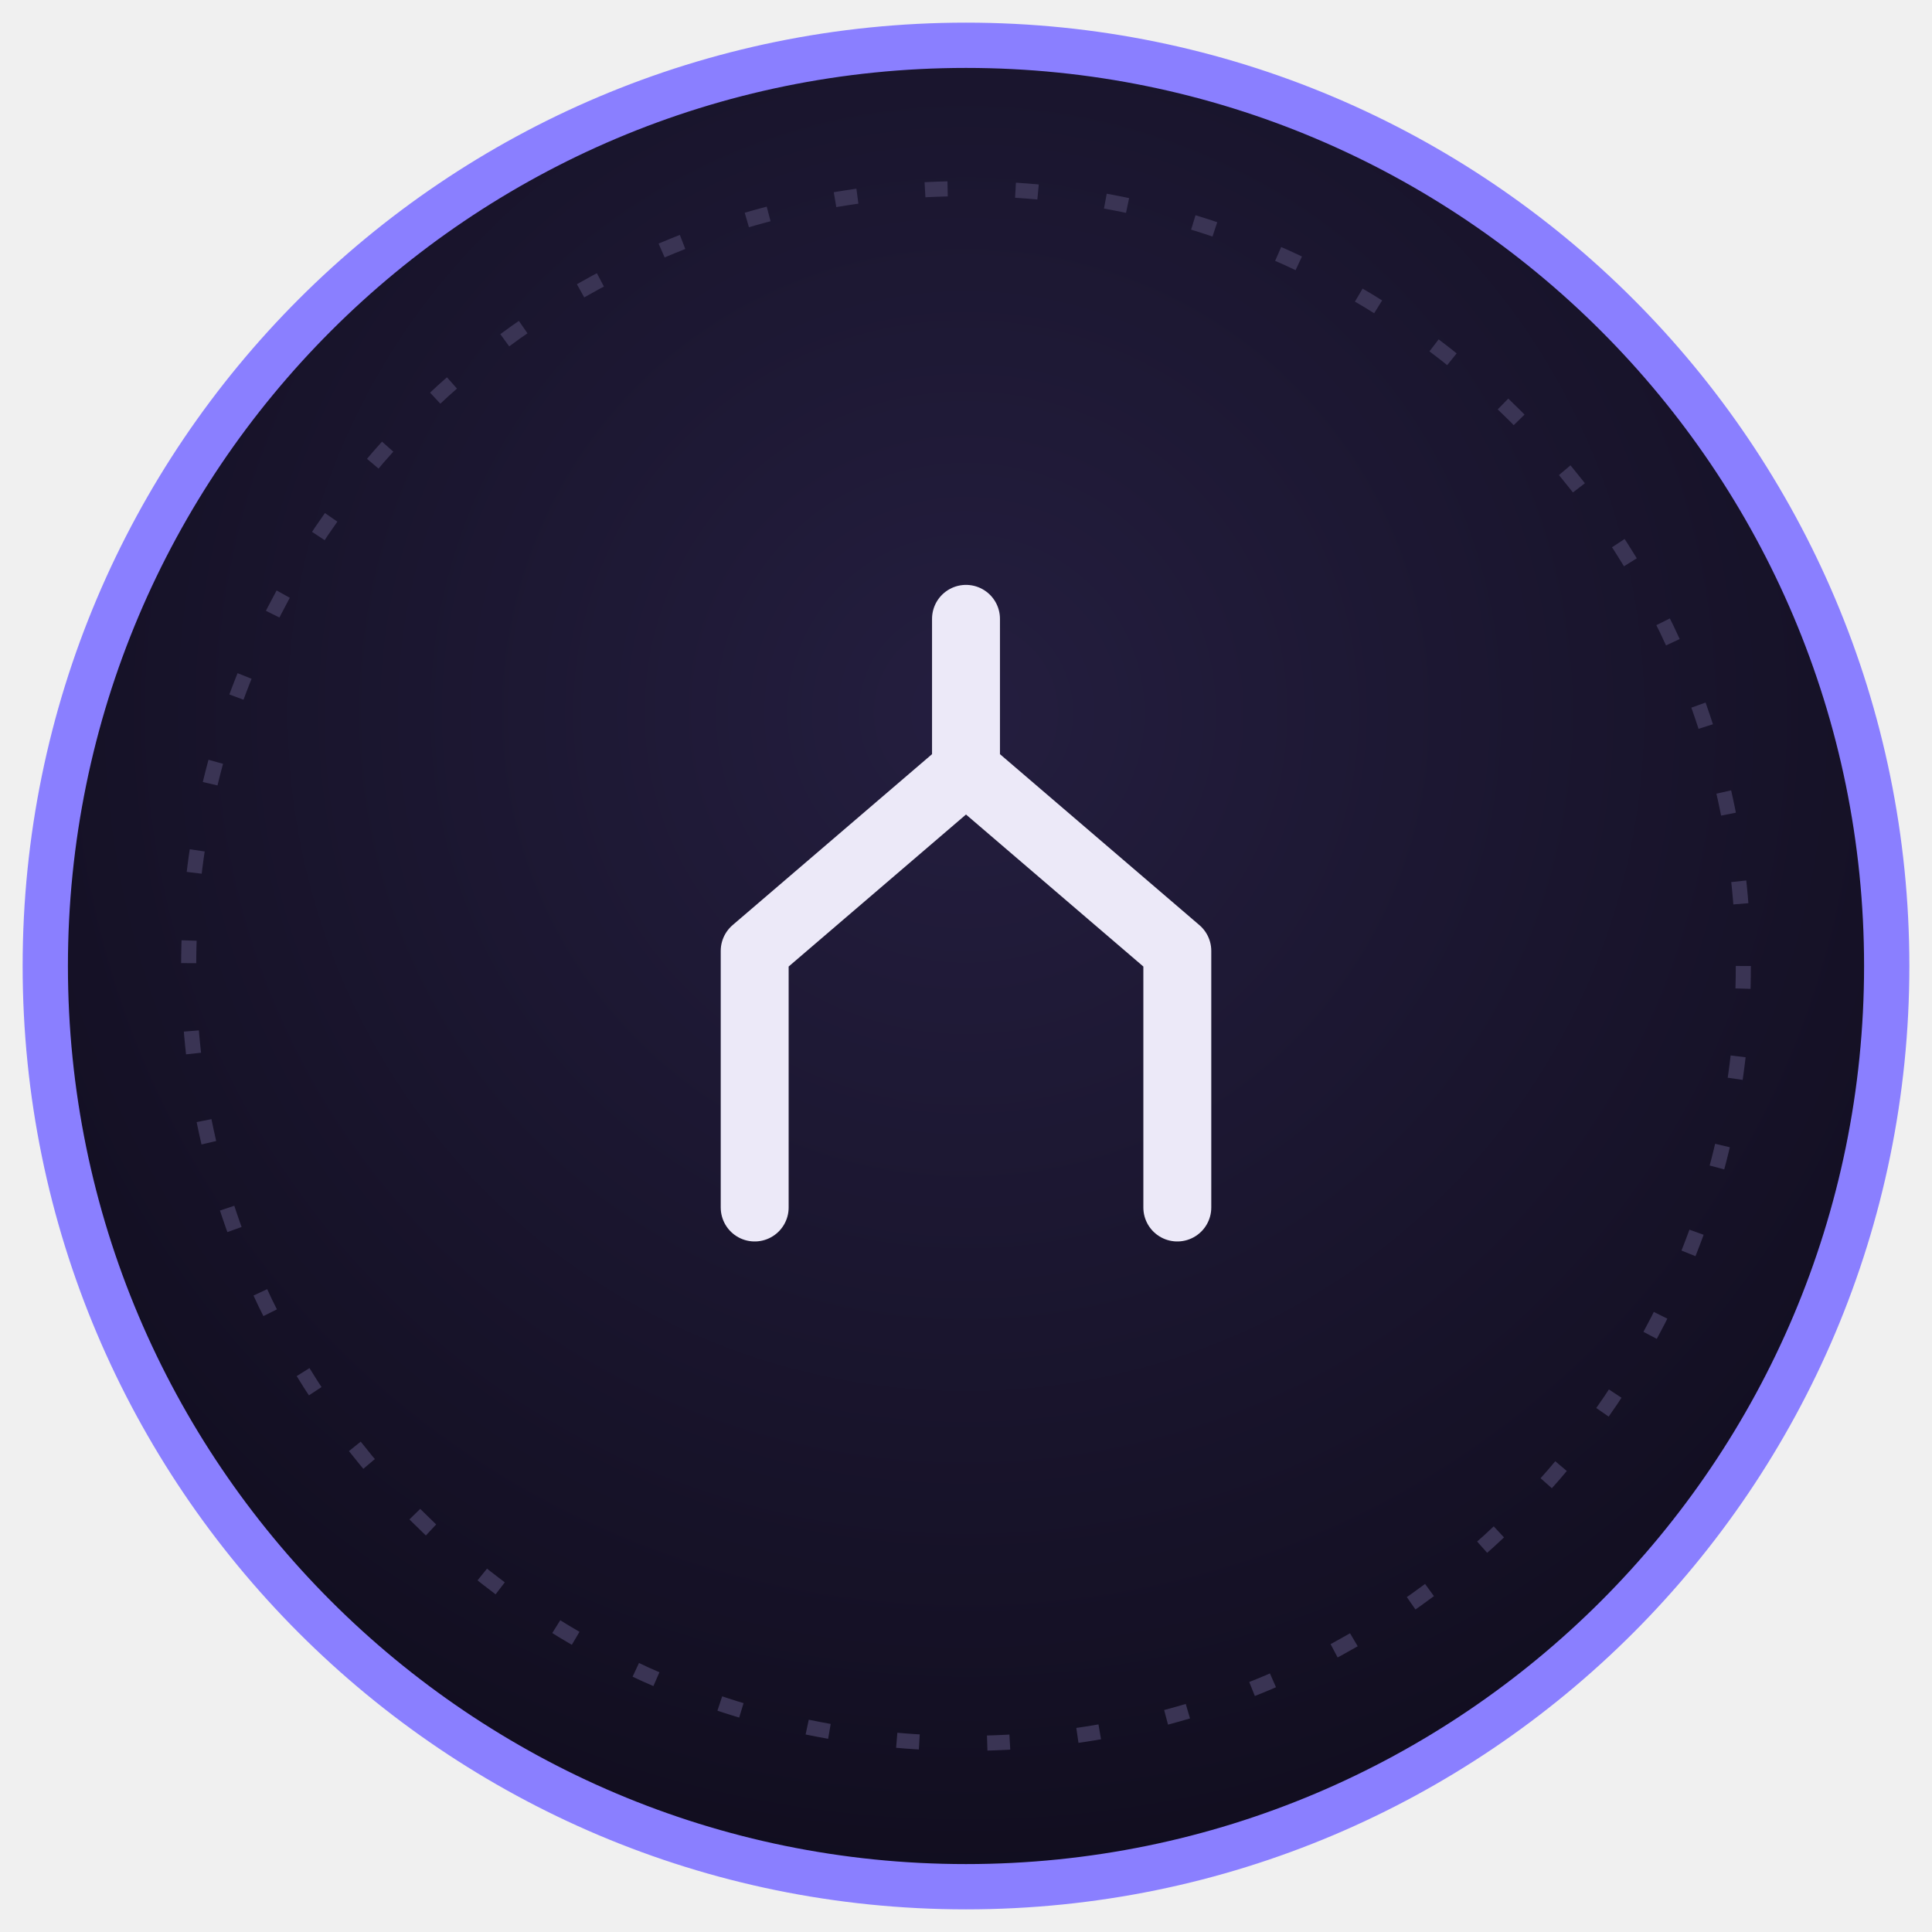
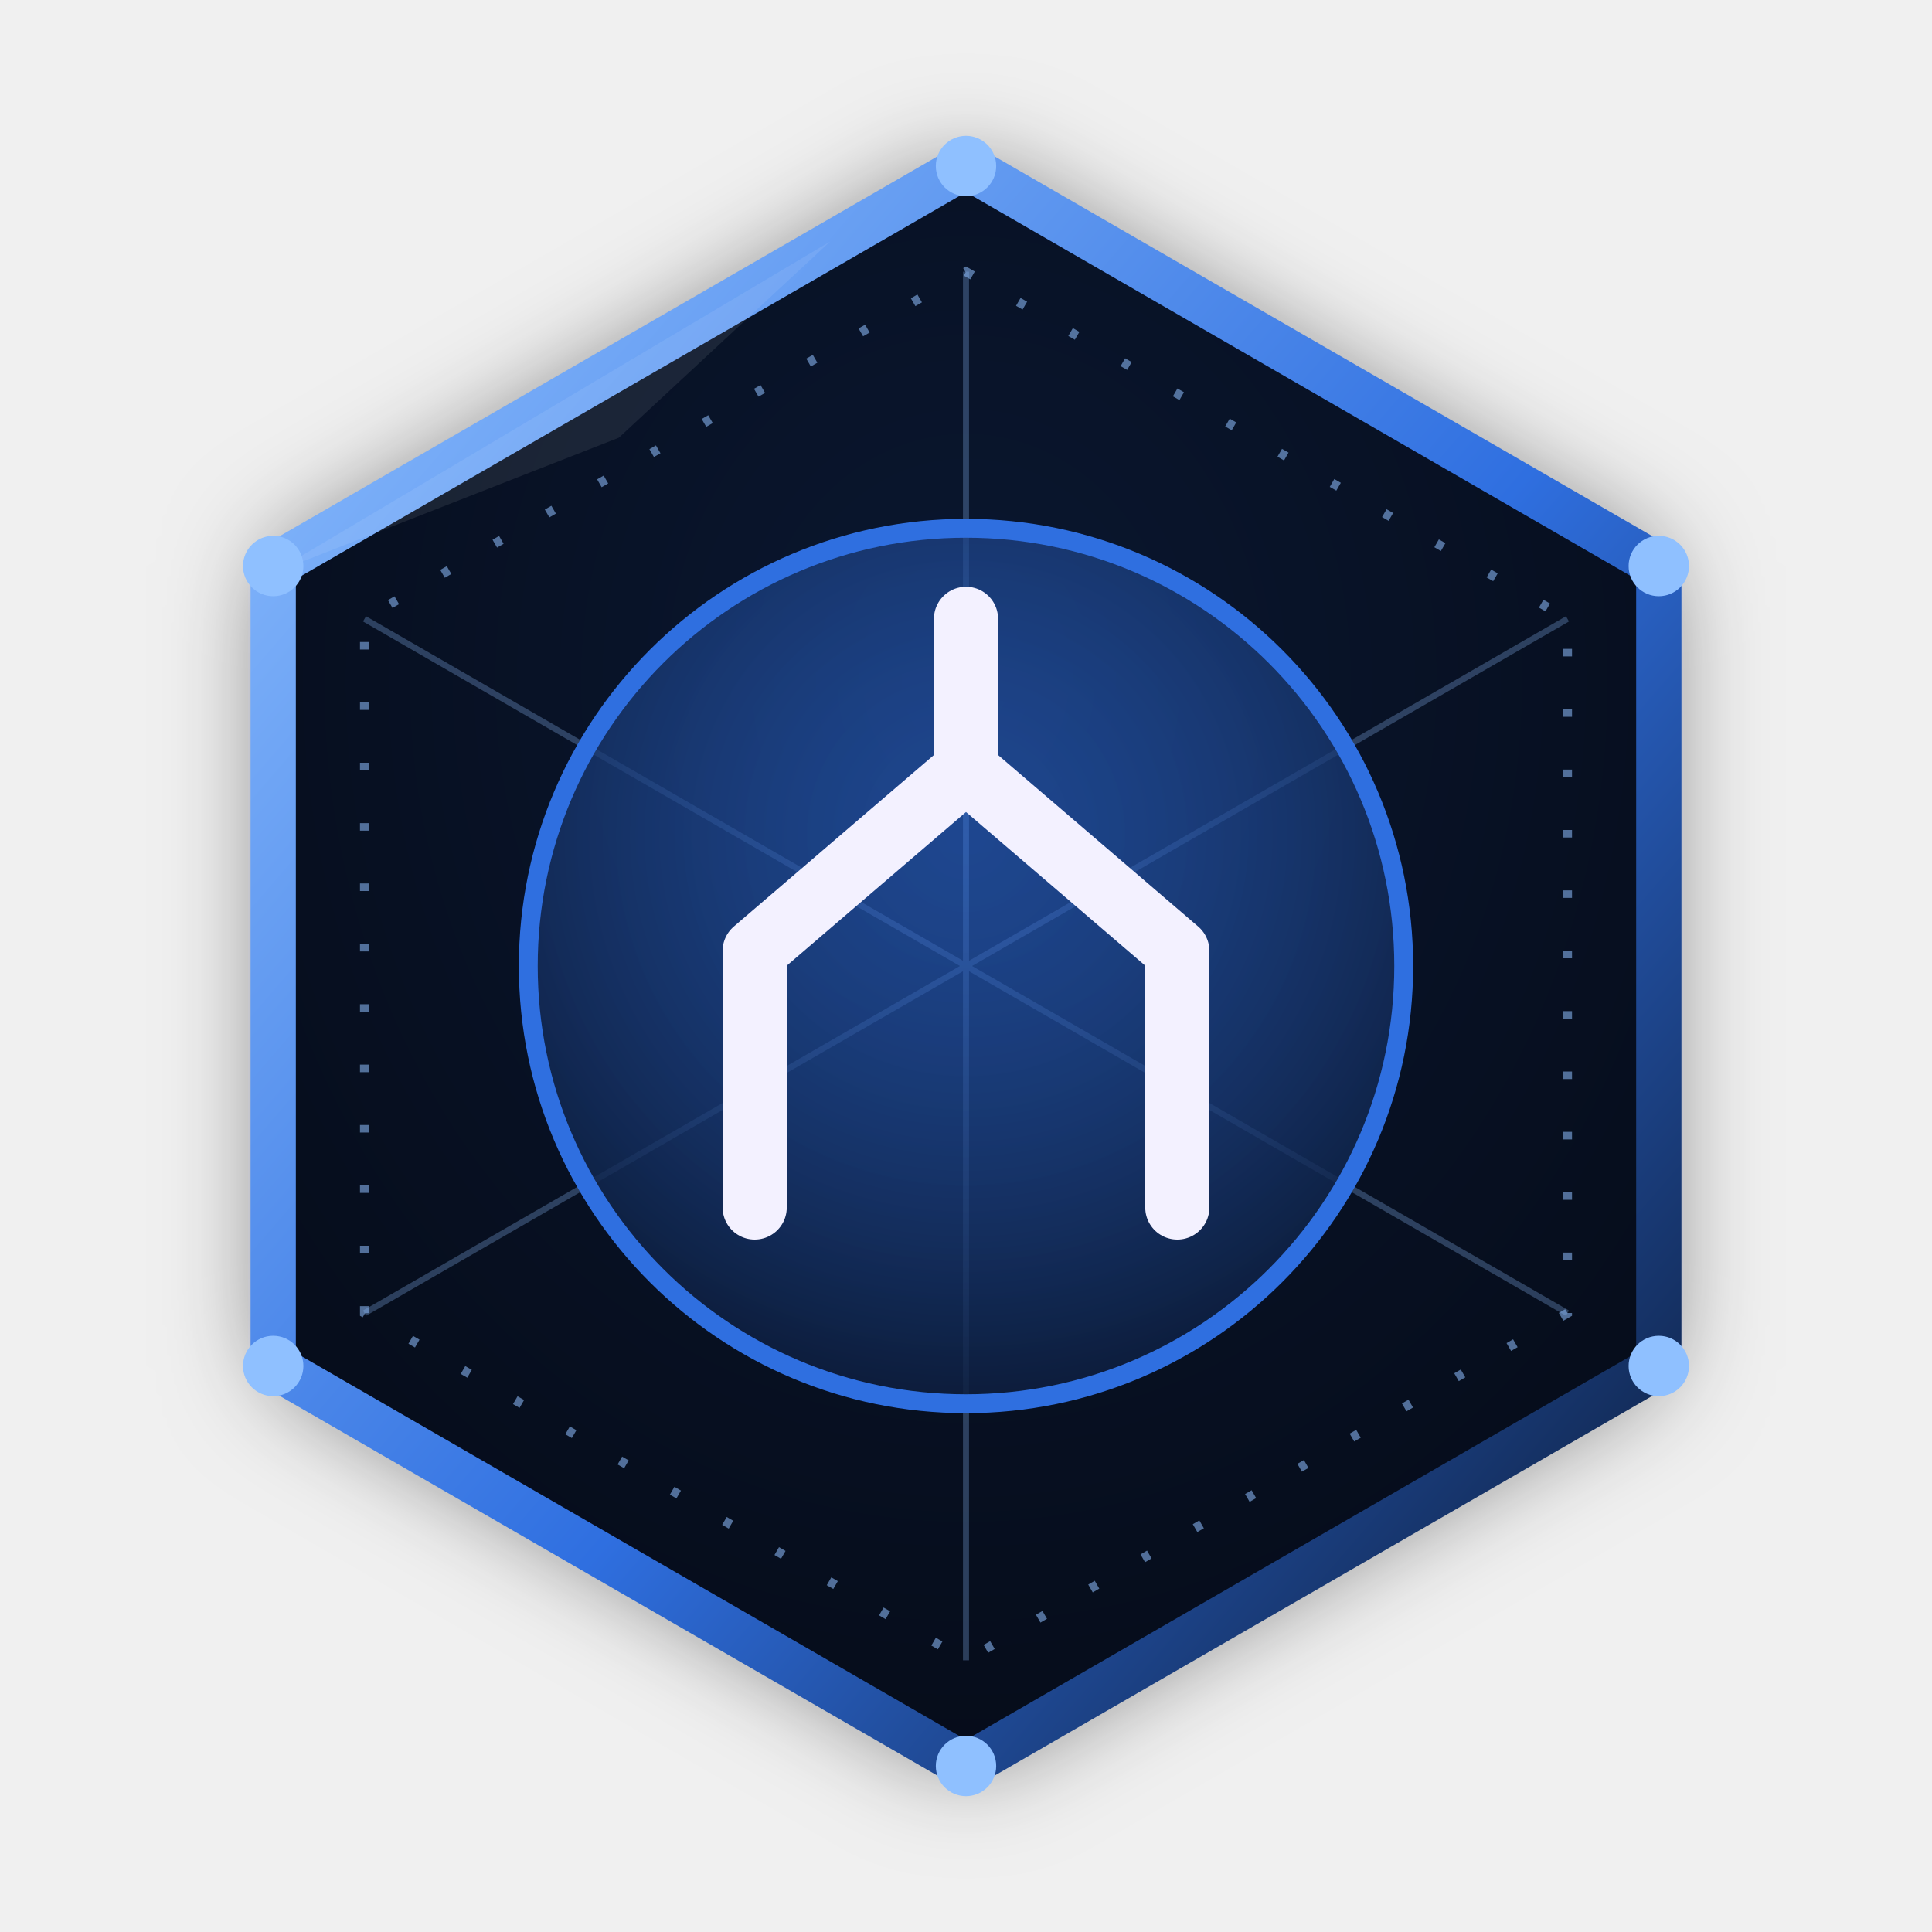
<svg xmlns="http://www.w3.org/2000/svg" viewBox="0 0 256 256">
  <defs>
-     <radialGradient id="bg" cx="50%" cy="36%" r="75%">
-       <stop offset="0%" stop-color="#241e3f" />
-       <stop offset="100%" stop-color="#0e0b1a" />
+     <radialGradient id="fill" cx="50%" cy="32%" r="75%">
+       <stop offset="0%" stop-color="#0a1730" />
+       <stop offset="100%" stop-color="#050b18" />
    </radialGradient>
+     <linearGradient id="border" x1="0%" y1="0%" x2="100%" y2="100%">
+       <stop offset="0%" stop-color="#8fc0ff" />
+       <stop offset="55%" stop-color="#2f6fe0" />
+       <stop offset="100%" stop-color="#0a1730" />
+     </linearGradient>
+     <radialGradient id="medal" cx="50%" cy="35%" r="70%">
+       <stop offset="0%" stop-color="#2f6fe0" stop-opacity="0.55" />
+       <stop offset="100%" stop-color="#0a1730" stop-opacity="0.9" />
+     </radialGradient>
+     <filter id="glow" x="-60%" y="-60%" width="220%" height="220%">
+       <feGaussianBlur stdDeviation="7" result="b" />
+       <feMerge>
+         <feMergeNode in="b" />
+         <feMergeNode in="SourceGraphic" />
+       </feMerge>
+     </filter>
  </defs>
-   <circle cx="128" cy="128" r="122" fill="url(#bg)" stroke="#8a7fff" stroke-width="6" />
-   <circle cx="128" cy="128" r="103" fill="none" stroke="#3a3454" stroke-width="2" stroke-dasharray="3 9" />
-   <g transform="translate(128 132)">
-     <g fill="none" stroke="#ece9f8" stroke-width="9" stroke-linecap="round" stroke-linejoin="round">
-       <path d="M0 -50v20M0 -30l-28 24v18M0 -30l28 24v18M-28 -6v34M28 -6v34" />
-     </g>
+   <path d="M128.0 22.0 L219.8 75.0 L219.8 181.0 L128.0 234.0 L36.2 181.0 L36.2 75.0 Z" fill="#050b18" opacity="0.55" filter="url(#glow)" />
+   <path d="M128.0 22.0 L219.8 75.0 L219.8 181.0 L128.0 234.0 L36.2 181.0 L36.2 75.0 Z" fill="url(#fill)" stroke="url(#border)" stroke-width="6" stroke-linejoin="round" />
+   <path d="M128.0 36.0 L207.7 82.0 L207.7 174.0 L128.0 220.0 L48.3 174.0 L48.3 82.0 Z" fill="none" stroke="#8fc0ff" stroke-width="1.2" stroke-dasharray="1 7" opacity="0.55" />
+   <g stroke="#8fc0ff" stroke-width="0.8" opacity="0.28">
+     <line x1="128" y1="128" x2="128.0" y2="36.0" />
+     <line x1="128" y1="128" x2="207.7" y2="82.0" />
+     <line x1="128" y1="128" x2="207.7" y2="174.0" />
+     <line x1="128" y1="128" x2="128.0" y2="220.0" />
+     <line x1="128" y1="128" x2="48.3" y2="174.0" />
+     <line x1="128" y1="128" x2="48.3" y2="82.0" />
+   </g>
+   <path d="M36 76 L110 32 L82 58 Z" fill="#ffffff" opacity="0.08" />
+   <circle cx="128" cy="128" r="58" fill="url(#medal)" stroke="#2f6fe0" stroke-width="2.5" />
+   <g transform="translate(128 132)" fill="none" stroke="#f3f1ff" stroke-width="8.5" stroke-linecap="round" stroke-linejoin="round">
+     <path d="M0 -50v20M0 -30l-28 24v18M0 -30l28 24v18M-28 -6v34M28 -6v34" />
+   </g>
+   <g>
+     <circle cx="128.0" cy="22.0" r="4" fill="#8fc0ff" />
+     <circle cx="219.8" cy="75.0" r="4" fill="#8fc0ff" />
+     <circle cx="219.8" cy="181.0" r="4" fill="#8fc0ff" />
+     <circle cx="128.0" cy="234.0" r="4" fill="#8fc0ff" />
+     <circle cx="36.2" cy="181.0" r="4" fill="#8fc0ff" />
+     <circle cx="36.2" cy="75.0" r="4" fill="#8fc0ff" />
  </g>
</svg>
